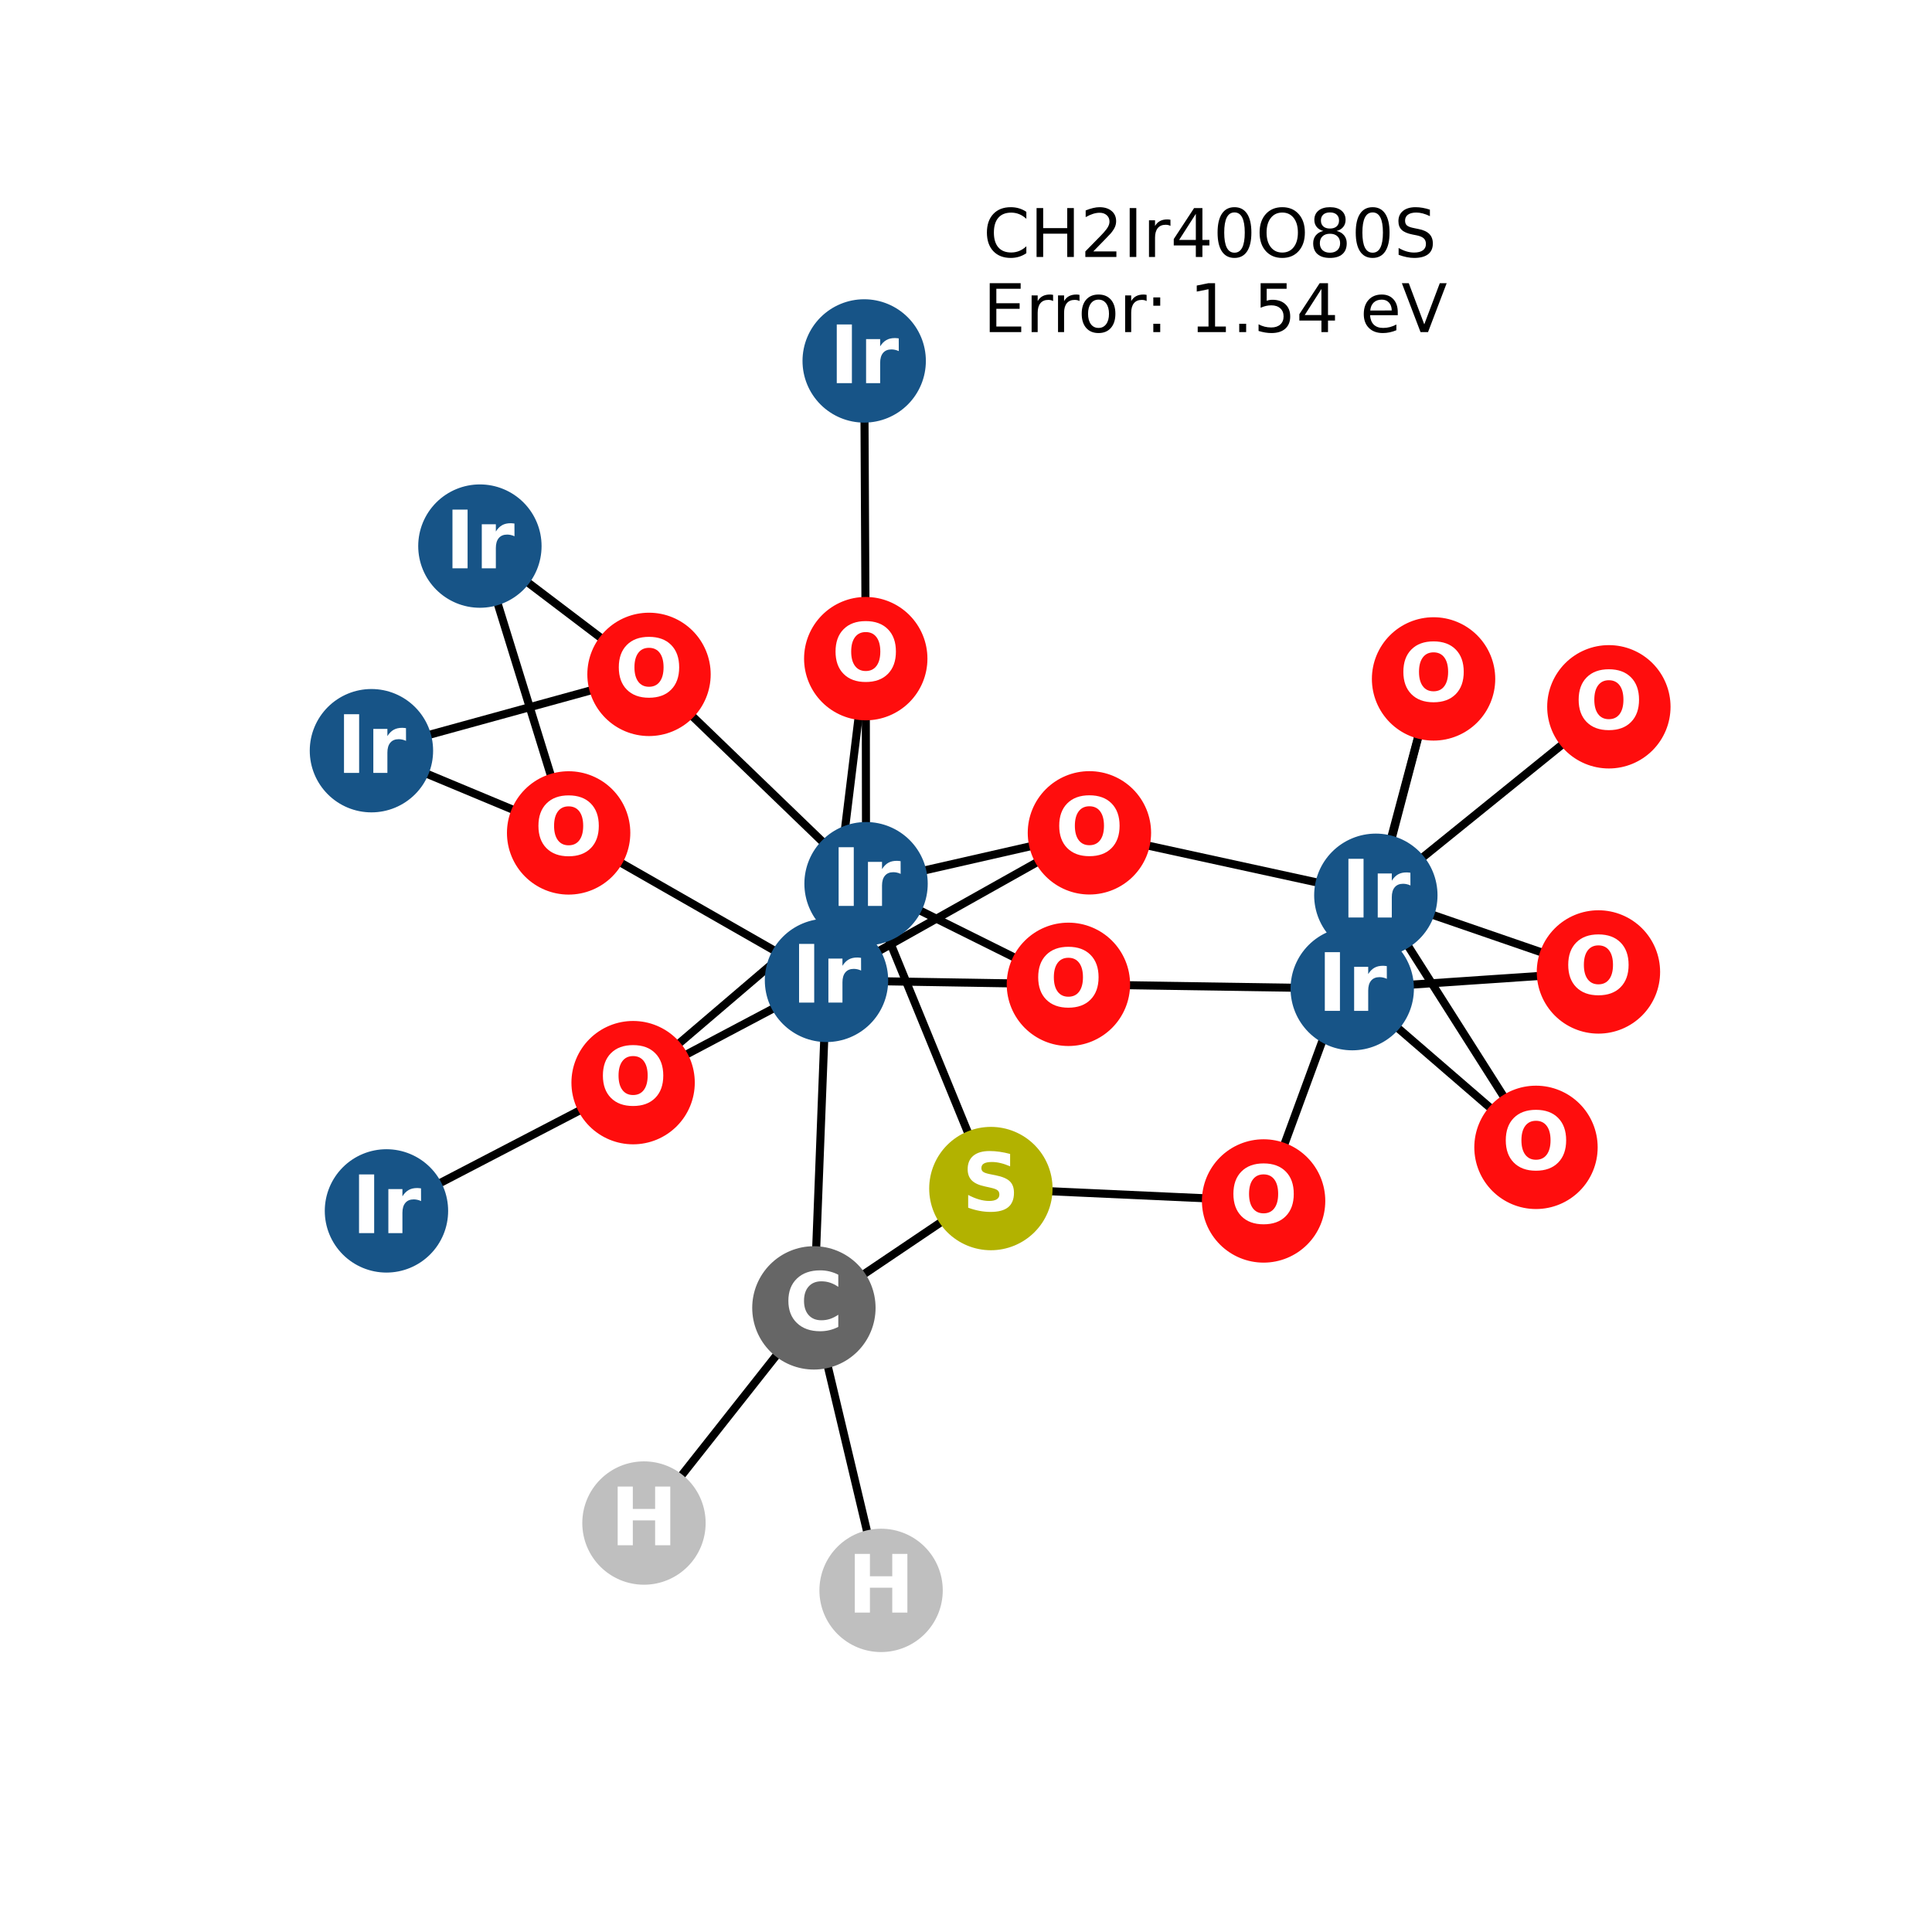
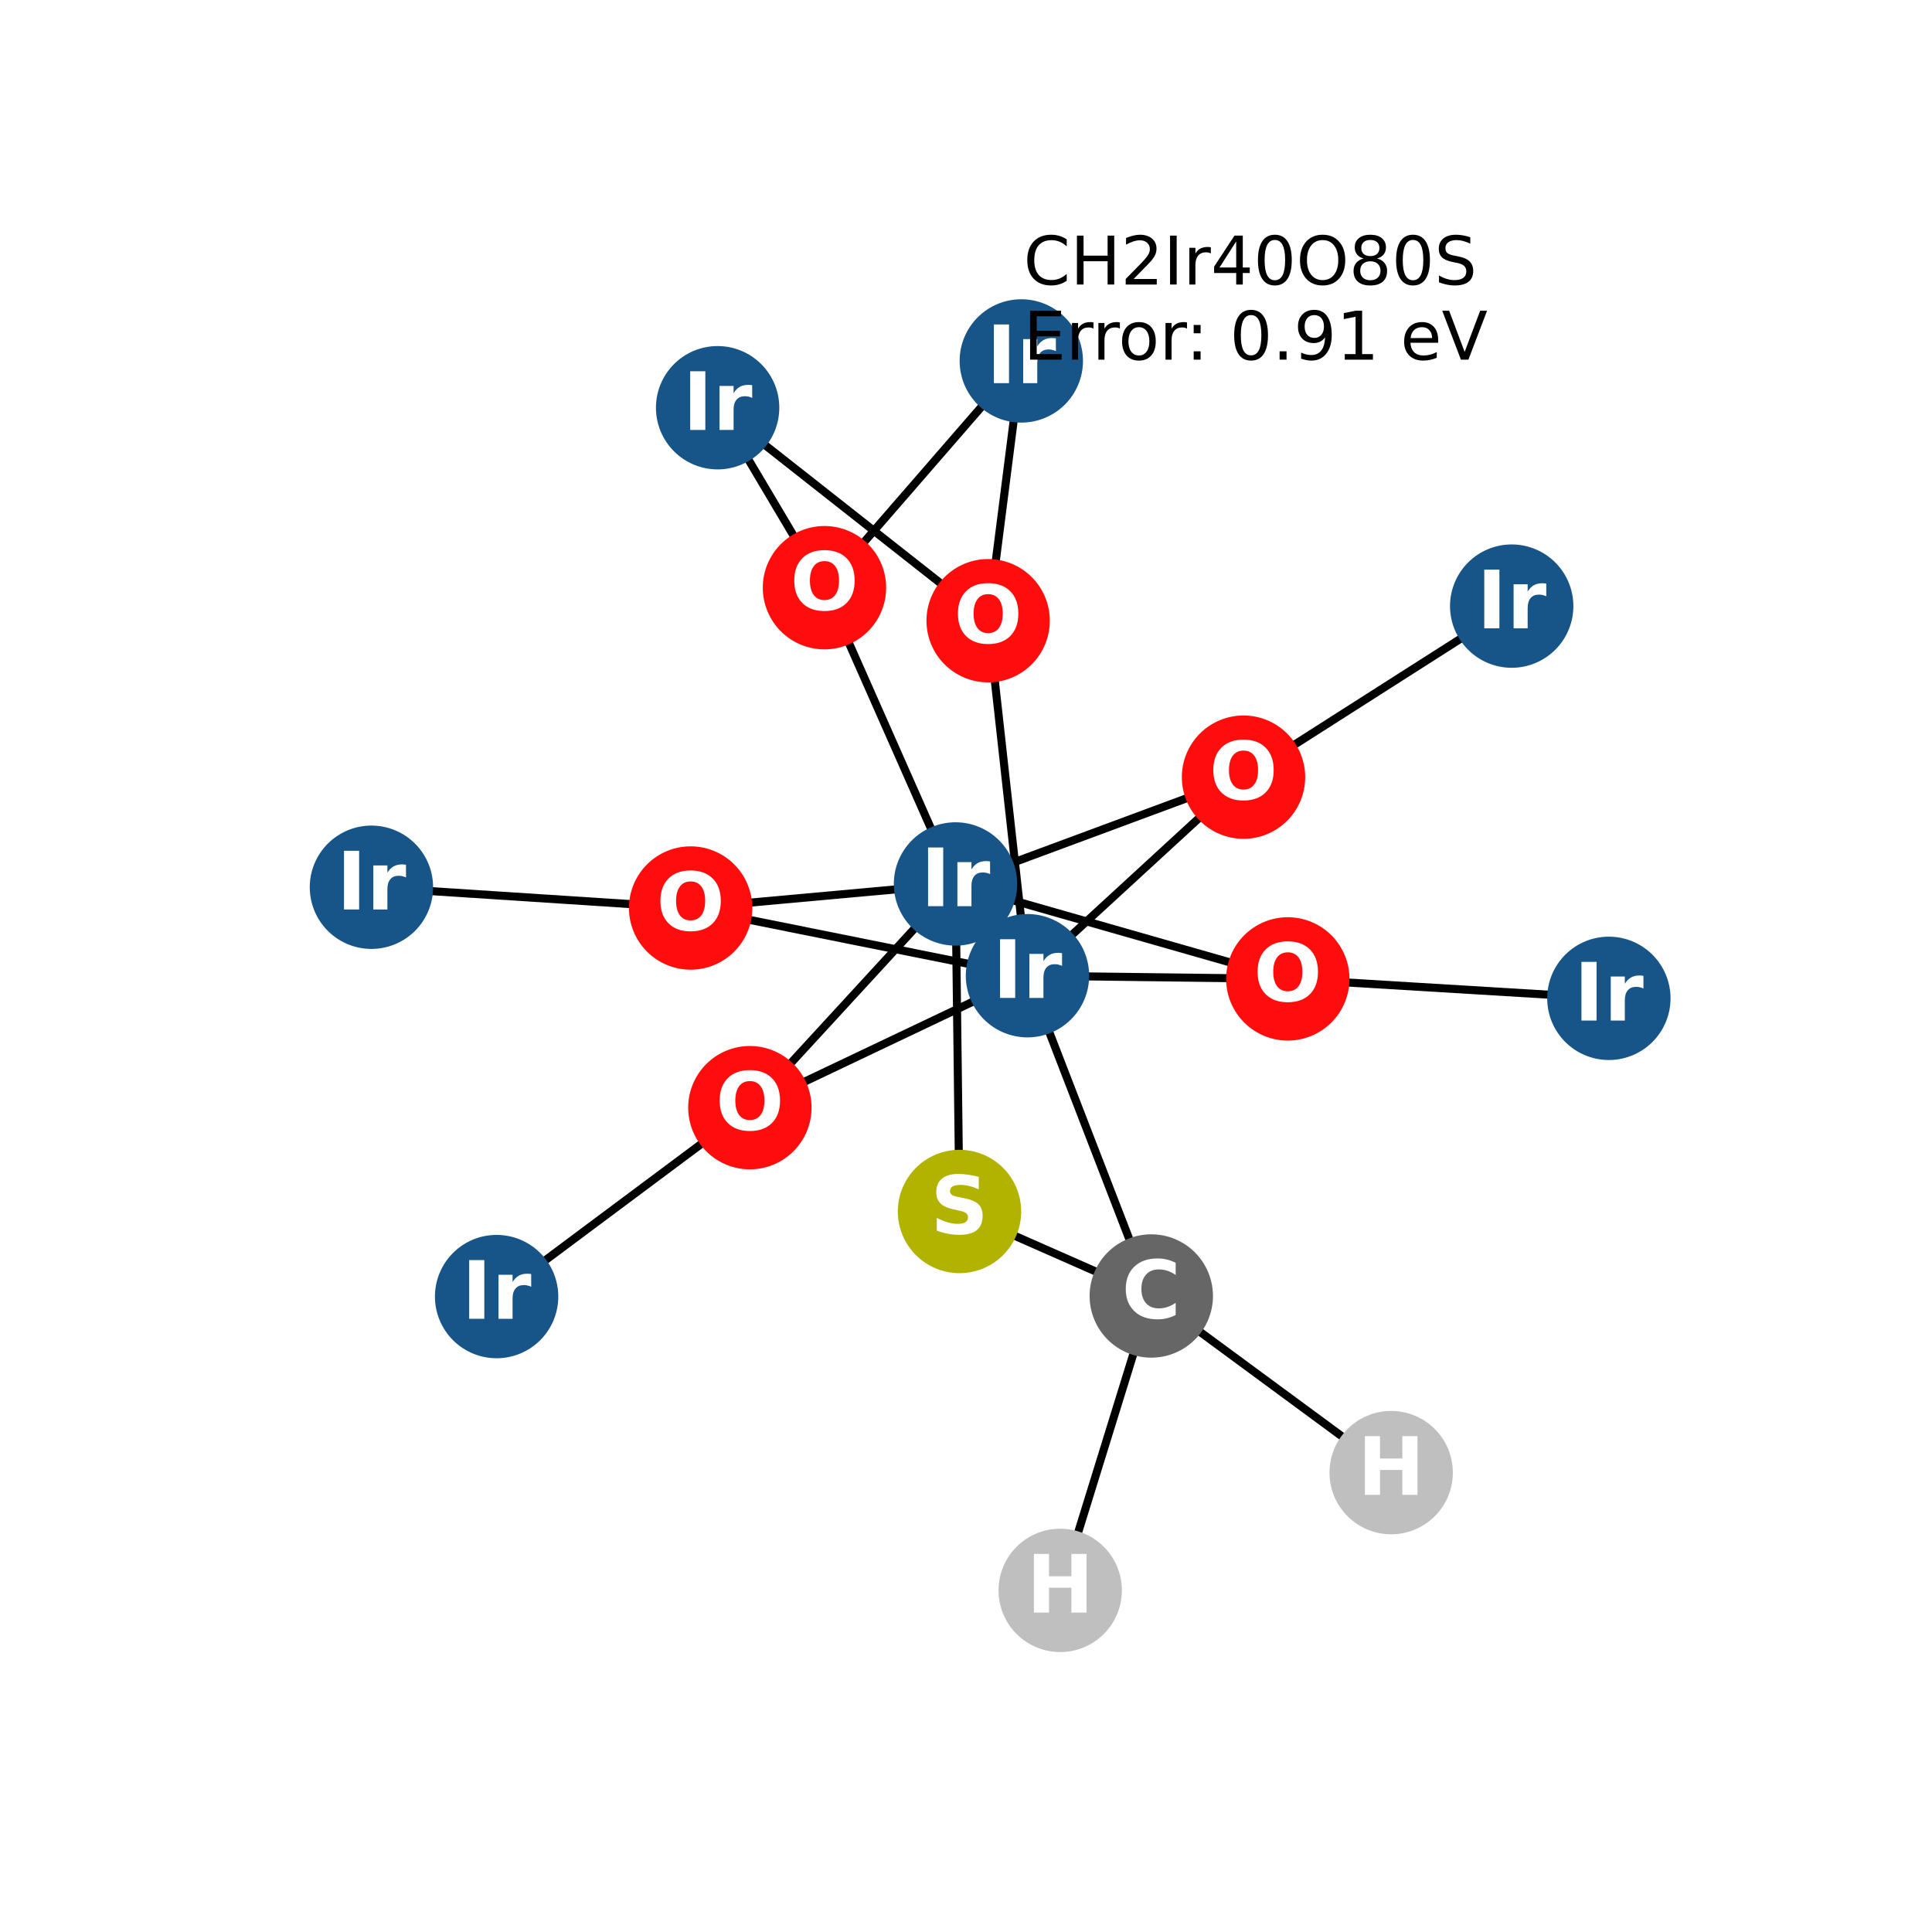
<svg xmlns="http://www.w3.org/2000/svg" xmlns:xlink="http://www.w3.org/1999/xlink" width="288pt" height="288pt" viewBox="0 0 288 288" version="1.1">
  <defs>
    <style type="text/css">*{stroke-linejoin: round; stroke-linecap: butt}</style>
  </defs>
  <g id="figure_1">
    <g id="patch_1">
      <path d="M 0 288  L 288 288  L 288 0  L 0 0  z " style="fill: #ffffff" />
    </g>
    <g id="axes_1">
      <g id="LineCollection_1">
-         <path d="M 228.967 171.035  L 205.094 133.458  " clip-path="url(#p9f42ad58b7)" style="fill: none; stroke: #000000; stroke-width: 1.2" />
-         <path d="M 228.967 171.035  L 201.577 147.376  " clip-path="url(#p9f42ad58b7)" style="fill: none; stroke: #000000; stroke-width: 1.2" />
-         <path d="M 123.205 146.144  L 84.765 124.162  " clip-path="url(#p9f42ad58b7)" style="fill: none; stroke: #000000; stroke-width: 1.2" />
-         <path d="M 123.205 146.144  L 162.398 124.149  " clip-path="url(#p9f42ad58b7)" style="fill: none; stroke: #000000; stroke-width: 1.2" />
-         <path d="M 123.205 146.144  L 129.056 98.182  " clip-path="url(#p9f42ad58b7)" style="fill: none; stroke: #000000; stroke-width: 1.2" />
-         <path d="M 123.205 146.144  L 159.265 146.733  " clip-path="url(#p9f42ad58b7)" style="fill: none; stroke: #000000; stroke-width: 1.2" />
-         <path d="M 123.205 146.144  L 94.376 161.388  " clip-path="url(#p9f42ad58b7)" style="fill: none; stroke: #000000; stroke-width: 1.2" />
-         <path d="M 123.205 146.144  L 121.326 194.964  " clip-path="url(#p9f42ad58b7)" style="fill: none; stroke: #000000; stroke-width: 1.2" />
-         <path d="M 238.276 144.887  L 205.094 133.458  " clip-path="url(#p9f42ad58b7)" style="fill: none; stroke: #000000; stroke-width: 1.2" />
-         <path d="M 238.276 144.887  L 201.577 147.376  " clip-path="url(#p9f42ad58b7)" style="fill: none; stroke: #000000; stroke-width: 1.2" />
-         <path d="M 71.537 81.405  L 84.765 124.162  " clip-path="url(#p9f42ad58b7)" style="fill: none; stroke: #000000; stroke-width: 1.2" />
-         <path d="M 71.537 81.405  L 96.747 100.529  " clip-path="url(#p9f42ad58b7)" style="fill: none; stroke: #000000; stroke-width: 1.2" />
-         <path d="M 128.823 53.804  L 129.056 98.182  " clip-path="url(#p9f42ad58b7)" style="fill: none; stroke: #000000; stroke-width: 1.2" />
-         <path d="M 239.831 105.361  L 205.094 133.458  " clip-path="url(#p9f42ad58b7)" style="fill: none; stroke: #000000; stroke-width: 1.2" />
-         <path d="M 205.094 133.458  L 162.398 124.149  " clip-path="url(#p9f42ad58b7)" style="fill: none; stroke: #000000; stroke-width: 1.2" />
-         <path d="M 205.094 133.458  L 213.699 101.205  " clip-path="url(#p9f42ad58b7)" style="fill: none; stroke: #000000; stroke-width: 1.2" />
-         <path d="M 205.094 133.458  L 188.363 179.024  " clip-path="url(#p9f42ad58b7)" style="fill: none; stroke: #000000; stroke-width: 1.2" />
-         <path d="M 129.102 131.732  L 162.398 124.149  " clip-path="url(#p9f42ad58b7)" style="fill: none; stroke: #000000; stroke-width: 1.2" />
-         <path d="M 129.102 131.732  L 129.056 98.182  " clip-path="url(#p9f42ad58b7)" style="fill: none; stroke: #000000; stroke-width: 1.2" />
-         <path d="M 129.102 131.732  L 96.747 100.529  " clip-path="url(#p9f42ad58b7)" style="fill: none; stroke: #000000; stroke-width: 1.2" />
-         <path d="M 129.102 131.732  L 159.265 146.733  " clip-path="url(#p9f42ad58b7)" style="fill: none; stroke: #000000; stroke-width: 1.2" />
-         <path d="M 129.102 131.732  L 94.376 161.388  " clip-path="url(#p9f42ad58b7)" style="fill: none; stroke: #000000; stroke-width: 1.2" />
-         <path d="M 129.102 131.732  L 147.708 177.177  " clip-path="url(#p9f42ad58b7)" style="fill: none; stroke: #000000; stroke-width: 1.2" />
-         <path d="M 96.747 100.529  L 55.369 111.905  " clip-path="url(#p9f42ad58b7)" style="fill: none; stroke: #000000; stroke-width: 1.2" />
-         <path d="M 55.369 111.905  L 84.765 124.162  " clip-path="url(#p9f42ad58b7)" style="fill: none; stroke: #000000; stroke-width: 1.2" />
-         <path d="M 57.609 180.507  L 94.376 161.388  " clip-path="url(#p9f42ad58b7)" style="fill: none; stroke: #000000; stroke-width: 1.2" />
-         <path d="M 159.265 146.733  L 201.577 147.376  " clip-path="url(#p9f42ad58b7)" style="fill: none; stroke: #000000; stroke-width: 1.2" />
-         <path d="M 201.577 147.376  L 213.699 101.205  " clip-path="url(#p9f42ad58b7)" style="fill: none; stroke: #000000; stroke-width: 1.2" />
-         <path d="M 188.363 179.024  L 147.708 177.177  " clip-path="url(#p9f42ad58b7)" style="fill: none; stroke: #000000; stroke-width: 1.2" />
-         <path d="M 121.326 194.964  L 95.995 227.038  " clip-path="url(#p9f42ad58b7)" style="fill: none; stroke: #000000; stroke-width: 1.2" />
-         <path d="M 121.326 194.964  L 131.342 237.076  " clip-path="url(#p9f42ad58b7)" style="fill: none; stroke: #000000; stroke-width: 1.2" />
-         <path d="M 121.326 194.964  L 147.708 177.177  " clip-path="url(#p9f42ad58b7)" style="fill: none; stroke: #000000; stroke-width: 1.2" />
+         <path d="M 153.165 145.447  L 147.302 92.53  " clip-path="url(#p07d2ce7a92)" style="fill: none; stroke: #000000; stroke-width: 1.2" />
+         <path d="M 153.165 145.447  L 185.369 115.851  " clip-path="url(#p07d2ce7a92)" style="fill: none; stroke: #000000; stroke-width: 1.2" />
+         <path d="M 153.165 145.447  L 191.97 145.924  " clip-path="url(#p07d2ce7a92)" style="fill: none; stroke: #000000; stroke-width: 1.2" />
+         <path d="M 153.165 145.447  L 111.783 165.119  " clip-path="url(#p07d2ce7a92)" style="fill: none; stroke: #000000; stroke-width: 1.2" />
+         <path d="M 153.165 145.447  L 102.951 135.357  " clip-path="url(#p07d2ce7a92)" style="fill: none; stroke: #000000; stroke-width: 1.2" />
+         <path d="M 153.165 145.447  L 171.62 193.191  " clip-path="url(#p07d2ce7a92)" style="fill: none; stroke: #000000; stroke-width: 1.2" />
+         <path d="M 152.245 53.804  L 147.302 92.53  " clip-path="url(#p07d2ce7a92)" style="fill: none; stroke: #000000; stroke-width: 1.2" />
+         <path d="M 152.245 53.804  L 122.903 87.607  " clip-path="url(#p07d2ce7a92)" style="fill: none; stroke: #000000; stroke-width: 1.2" />
+         <path d="M 239.831 148.821  L 191.97 145.924  " clip-path="url(#p07d2ce7a92)" style="fill: none; stroke: #000000; stroke-width: 1.2" />
+         <path d="M 225.346 90.352  L 185.369 115.851  " clip-path="url(#p07d2ce7a92)" style="fill: none; stroke: #000000; stroke-width: 1.2" />
+         <path d="M 142.434 131.77  L 185.369 115.851  " clip-path="url(#p07d2ce7a92)" style="fill: none; stroke: #000000; stroke-width: 1.2" />
+         <path d="M 142.434 131.77  L 191.97 145.924  " clip-path="url(#p07d2ce7a92)" style="fill: none; stroke: #000000; stroke-width: 1.2" />
+         <path d="M 142.434 131.77  L 122.903 87.607  " clip-path="url(#p07d2ce7a92)" style="fill: none; stroke: #000000; stroke-width: 1.2" />
+         <path d="M 142.434 131.77  L 111.783 165.119  " clip-path="url(#p07d2ce7a92)" style="fill: none; stroke: #000000; stroke-width: 1.2" />
+         <path d="M 142.434 131.77  L 102.951 135.357  " clip-path="url(#p07d2ce7a92)" style="fill: none; stroke: #000000; stroke-width: 1.2" />
+         <path d="M 142.434 131.77  L 143.031 180.594  " clip-path="url(#p07d2ce7a92)" style="fill: none; stroke: #000000; stroke-width: 1.2" />
+         <path d="M 122.903 87.607  L 106.975 60.78  " clip-path="url(#p07d2ce7a92)" style="fill: none; stroke: #000000; stroke-width: 1.2" />
+         <path d="M 106.975 60.78  L 147.302 92.53  " clip-path="url(#p07d2ce7a92)" style="fill: none; stroke: #000000; stroke-width: 1.2" />
+         <path d="M 55.369 132.261  L 102.951 135.357  " clip-path="url(#p07d2ce7a92)" style="fill: none; stroke: #000000; stroke-width: 1.2" />
+         <path d="M 111.783 165.119  L 74.029 193.279  " clip-path="url(#p07d2ce7a92)" style="fill: none; stroke: #000000; stroke-width: 1.2" />
+         <path d="M 171.62 193.191  L 158.042 237.076  " clip-path="url(#p07d2ce7a92)" style="fill: none; stroke: #000000; stroke-width: 1.2" />
+         <path d="M 171.62 193.191  L 207.379 219.521  " clip-path="url(#p07d2ce7a92)" style="fill: none; stroke: #000000; stroke-width: 1.2" />
+         <path d="M 171.62 193.191  L 143.031 180.594  " clip-path="url(#p07d2ce7a92)" style="fill: none; stroke: #000000; stroke-width: 1.2" />
      </g>
      <g id="PathCollection_1">
        <defs>
-           <path id="C0_0_447bba1b5f" d="M 0 8.944  C 2.372 8.944 4.647 8.002 6.325 6.325  C 8.002 4.647 8.944 2.372 8.944 -0  C 8.944 -2.372 8.002 -4.647 6.325 -6.325  C 4.647 -8.002 2.372 -8.944 0 -8.944  C -2.372 -8.944 -4.647 -8.002 -6.325 -6.325  C -8.002 -4.647 -8.944 -2.372 -8.944 0  C -8.944 2.372 -8.002 4.647 -6.325 6.325  C -4.647 8.002 -2.372 8.944 0 8.944  z " />
+           <path id="C0_0_da84cdd971" d="M 0 8.944  C 2.372 8.944 4.647 8.002 6.325 6.325  C 8.002 4.647 8.944 2.372 8.944 -0  C 8.944 -2.372 8.002 -4.647 6.325 -6.325  C 4.647 -8.002 2.372 -8.944 0 -8.944  C -2.372 -8.944 -4.647 -8.002 -6.325 -6.325  C -8.002 -4.647 -8.944 -2.372 -8.944 0  C -8.944 2.372 -8.002 4.647 -6.325 6.325  C -4.647 8.002 -2.372 8.944 0 8.944  z " />
        </defs>
-         <g clip-path="url(#p9f42ad58b7)">
-           <use xlink:href="#C0_0_447bba1b5f" x="228.967" y="171.035" style="fill: #ff0d0d; stroke: #ff0d0d; stroke-width: 0.5" />
-         </g>
-         <g clip-path="url(#p9f42ad58b7)">
-           <use xlink:href="#C0_0_447bba1b5f" x="123.205" y="146.144" style="fill: #175487; stroke: #175487; stroke-width: 0.5" />
-         </g>
-         <g clip-path="url(#p9f42ad58b7)">
-           <use xlink:href="#C0_0_447bba1b5f" x="238.276" y="144.887" style="fill: #ff0d0d; stroke: #ff0d0d; stroke-width: 0.5" />
-         </g>
-         <g clip-path="url(#p9f42ad58b7)">
-           <use xlink:href="#C0_0_447bba1b5f" x="71.537" y="81.405" style="fill: #175487; stroke: #175487; stroke-width: 0.5" />
-         </g>
-         <g clip-path="url(#p9f42ad58b7)">
-           <use xlink:href="#C0_0_447bba1b5f" x="128.823" y="53.804" style="fill: #175487; stroke: #175487; stroke-width: 0.5" />
-         </g>
-         <g clip-path="url(#p9f42ad58b7)">
-           <use xlink:href="#C0_0_447bba1b5f" x="239.831" y="105.361" style="fill: #ff0d0d; stroke: #ff0d0d; stroke-width: 0.5" />
-         </g>
-         <g clip-path="url(#p9f42ad58b7)">
-           <use xlink:href="#C0_0_447bba1b5f" x="205.094" y="133.458" style="fill: #175487; stroke: #175487; stroke-width: 0.5" />
-         </g>
-         <g clip-path="url(#p9f42ad58b7)">
-           <use xlink:href="#C0_0_447bba1b5f" x="129.102" y="131.732" style="fill: #175487; stroke: #175487; stroke-width: 0.5" />
-         </g>
-         <g clip-path="url(#p9f42ad58b7)">
-           <use xlink:href="#C0_0_447bba1b5f" x="96.747" y="100.529" style="fill: #ff0d0d; stroke: #ff0d0d; stroke-width: 0.5" />
-         </g>
-         <g clip-path="url(#p9f42ad58b7)">
-           <use xlink:href="#C0_0_447bba1b5f" x="55.369" y="111.905" style="fill: #175487; stroke: #175487; stroke-width: 0.5" />
-         </g>
-         <g clip-path="url(#p9f42ad58b7)">
-           <use xlink:href="#C0_0_447bba1b5f" x="57.609" y="180.507" style="fill: #175487; stroke: #175487; stroke-width: 0.5" />
-         </g>
-         <g clip-path="url(#p9f42ad58b7)">
-           <use xlink:href="#C0_0_447bba1b5f" x="159.265" y="146.733" style="fill: #ff0d0d; stroke: #ff0d0d; stroke-width: 0.5" />
-         </g>
-         <g clip-path="url(#p9f42ad58b7)">
-           <use xlink:href="#C0_0_447bba1b5f" x="94.376" y="161.388" style="fill: #ff0d0d; stroke: #ff0d0d; stroke-width: 0.5" />
-         </g>
-         <g clip-path="url(#p9f42ad58b7)">
-           <use xlink:href="#C0_0_447bba1b5f" x="201.577" y="147.376" style="fill: #175487; stroke: #175487; stroke-width: 0.5" />
-         </g>
-         <g clip-path="url(#p9f42ad58b7)">
-           <use xlink:href="#C0_0_447bba1b5f" x="213.699" y="101.205" style="fill: #ff0d0d; stroke: #ff0d0d; stroke-width: 0.5" />
-         </g>
-         <g clip-path="url(#p9f42ad58b7)">
-           <use xlink:href="#C0_0_447bba1b5f" x="129.056" y="98.182" style="fill: #ff0d0d; stroke: #ff0d0d; stroke-width: 0.5" />
-         </g>
-         <g clip-path="url(#p9f42ad58b7)">
-           <use xlink:href="#C0_0_447bba1b5f" x="188.363" y="179.024" style="fill: #ff0d0d; stroke: #ff0d0d; stroke-width: 0.5" />
-         </g>
-         <g clip-path="url(#p9f42ad58b7)">
-           <use xlink:href="#C0_0_447bba1b5f" x="84.765" y="124.162" style="fill: #ff0d0d; stroke: #ff0d0d; stroke-width: 0.5" />
-         </g>
-         <g clip-path="url(#p9f42ad58b7)">
-           <use xlink:href="#C0_0_447bba1b5f" x="162.398" y="124.149" style="fill: #ff0d0d; stroke: #ff0d0d; stroke-width: 0.5" />
-         </g>
-         <g clip-path="url(#p9f42ad58b7)">
-           <use xlink:href="#C0_0_447bba1b5f" x="121.326" y="194.964" style="fill: #666666; stroke: #666666; stroke-width: 0.5" />
-         </g>
-         <g clip-path="url(#p9f42ad58b7)">
-           <use xlink:href="#C0_0_447bba1b5f" x="95.995" y="227.038" style="fill: #bfbfbf; stroke: #bfbfbf; stroke-width: 0.5" />
-         </g>
-         <g clip-path="url(#p9f42ad58b7)">
-           <use xlink:href="#C0_0_447bba1b5f" x="131.342" y="237.076" style="fill: #bfbfbf; stroke: #bfbfbf; stroke-width: 0.5" />
-         </g>
-         <g clip-path="url(#p9f42ad58b7)">
-           <use xlink:href="#C0_0_447bba1b5f" x="147.708" y="177.177" style="fill: #b2b200; stroke: #b2b200; stroke-width: 0.5" />
+         <g clip-path="url(#p07d2ce7a92)">
+           <use xlink:href="#C0_0_da84cdd971" x="153.165" y="145.447" style="fill: #175487; stroke: #175487; stroke-width: 0.5" />
+         </g>
+         <g clip-path="url(#p07d2ce7a92)">
+           <use xlink:href="#C0_0_da84cdd971" x="152.245" y="53.804" style="fill: #175487; stroke: #175487; stroke-width: 0.5" />
+         </g>
+         <g clip-path="url(#p07d2ce7a92)">
+           <use xlink:href="#C0_0_da84cdd971" x="239.831" y="148.821" style="fill: #175487; stroke: #175487; stroke-width: 0.5" />
+         </g>
+         <g clip-path="url(#p07d2ce7a92)">
+           <use xlink:href="#C0_0_da84cdd971" x="225.346" y="90.352" style="fill: #175487; stroke: #175487; stroke-width: 0.5" />
+         </g>
+         <g clip-path="url(#p07d2ce7a92)">
+           <use xlink:href="#C0_0_da84cdd971" x="142.434" y="131.77" style="fill: #175487; stroke: #175487; stroke-width: 0.5" />
+         </g>
+         <g clip-path="url(#p07d2ce7a92)">
+           <use xlink:href="#C0_0_da84cdd971" x="122.903" y="87.607" style="fill: #ff0d0d; stroke: #ff0d0d; stroke-width: 0.5" />
+         </g>
+         <g clip-path="url(#p07d2ce7a92)">
+           <use xlink:href="#C0_0_da84cdd971" x="106.975" y="60.78" style="fill: #175487; stroke: #175487; stroke-width: 0.5" />
+         </g>
+         <g clip-path="url(#p07d2ce7a92)">
+           <use xlink:href="#C0_0_da84cdd971" x="55.369" y="132.261" style="fill: #175487; stroke: #175487; stroke-width: 0.5" />
+         </g>
+         <g clip-path="url(#p07d2ce7a92)">
+           <use xlink:href="#C0_0_da84cdd971" x="111.783" y="165.119" style="fill: #ff0d0d; stroke: #ff0d0d; stroke-width: 0.5" />
+         </g>
+         <g clip-path="url(#p07d2ce7a92)">
+           <use xlink:href="#C0_0_da84cdd971" x="102.951" y="135.357" style="fill: #ff0d0d; stroke: #ff0d0d; stroke-width: 0.5" />
+         </g>
+         <g clip-path="url(#p07d2ce7a92)">
+           <use xlink:href="#C0_0_da84cdd971" x="74.029" y="193.279" style="fill: #175487; stroke: #175487; stroke-width: 0.5" />
+         </g>
+         <g clip-path="url(#p07d2ce7a92)">
+           <use xlink:href="#C0_0_da84cdd971" x="191.97" y="145.924" style="fill: #ff0d0d; stroke: #ff0d0d; stroke-width: 0.5" />
+         </g>
+         <g clip-path="url(#p07d2ce7a92)">
+           <use xlink:href="#C0_0_da84cdd971" x="147.302" y="92.53" style="fill: #ff0d0d; stroke: #ff0d0d; stroke-width: 0.5" />
+         </g>
+         <g clip-path="url(#p07d2ce7a92)">
+           <use xlink:href="#C0_0_da84cdd971" x="185.369" y="115.851" style="fill: #ff0d0d; stroke: #ff0d0d; stroke-width: 0.5" />
+         </g>
+         <g clip-path="url(#p07d2ce7a92)">
+           <use xlink:href="#C0_0_da84cdd971" x="171.62" y="193.191" style="fill: #666666; stroke: #666666; stroke-width: 0.5" />
+         </g>
+         <g clip-path="url(#p07d2ce7a92)">
+           <use xlink:href="#C0_0_da84cdd971" x="158.042" y="237.076" style="fill: #bfbfbf; stroke: #bfbfbf; stroke-width: 0.5" />
+         </g>
+         <g clip-path="url(#p07d2ce7a92)">
+           <use xlink:href="#C0_0_da84cdd971" x="207.379" y="219.521" style="fill: #bfbfbf; stroke: #bfbfbf; stroke-width: 0.5" />
+         </g>
+         <g clip-path="url(#p07d2ce7a92)">
+           <use xlink:href="#C0_0_da84cdd971" x="143.031" y="180.594" style="fill: #b2b200; stroke: #b2b200; stroke-width: 0.5" />
        </g>
      </g>
      <g id="text_1">
-         <g clip-path="url(#p9f42ad58b7)">
-           <g style="fill: #ffffff" transform="translate(223.8658 174.3465) scale(0.12 -0.12)">
-             <defs>
-               <path id="DejaVuSans-Bold-4f" d="M 2719 3878  Q 2169 3878 1866 3472  Q 1563 3066 1563 2328  Q 1563 1594 1866 1187  Q 2169 781 2719 781  Q 3272 781 3575 1187  Q 3878 1594 3878 2328  Q 3878 3066 3575 3472  Q 3272 3878 2719 3878  z M 2719 4750  Q 3844 4750 4481 4106  Q 5119 3463 5119 2328  Q 5119 1197 4481 553  Q 3844 -91 2719 -91  Q 1597 -91 958 553  Q 319 1197 319 2328  Q 319 3463 958 4106  Q 1597 4750 2719 4750  z " transform="scale(0.015625)" />
-             </defs>
-             <use xlink:href="#DejaVuSans-Bold-4f" />
-           </g>
-         </g>
-       </g>
-       <g id="text_2">
-         <g clip-path="url(#p9f42ad58b7)">
-           <g style="fill: #ffffff" transform="translate(118.0137 149.4557) scale(0.12 -0.12)">
+         <g clip-path="url(#p07d2ce7a92)">
+           <g style="fill: #ffffff" transform="translate(147.9741 148.7583) scale(0.12 -0.12)">
            <defs>
              <path id="DejaVuSans-Bold-49" d="M 588 4666  L 1791 4666  L 1791 0  L 588 0  L 588 4666  z " transform="scale(0.015625)" />
              <path id="DejaVuSans-Bold-72" d="M 3138 2547  Q 2991 2616 2845 2648  Q 2700 2681 2553 2681  Q 2122 2681 1889 2404  Q 1656 2128 1656 1613  L 1656 0  L 538 0  L 538 3500  L 1656 3500  L 1656 2925  Q 1872 3269 2151 3426  Q 2431 3584 2822 3584  Q 2878 3584 2943 3579  Q 3009 3575 3134 3559  L 3138 2547  z " transform="scale(0.015625)" />
            </defs>
            <use xlink:href="#DejaVuSans-Bold-49" />
            <use xlink:href="#DejaVuSans-Bold-72" transform="translate(37.20703 0)" />
          </g>
        </g>
      </g>
+       <g id="text_2">
+         <g clip-path="url(#p07d2ce7a92)">
+           <g style="fill: #ffffff" transform="translate(147.0541 57.11489) scale(0.12 -0.12)">
+             <use xlink:href="#DejaVuSans-Bold-49" />
+             <use xlink:href="#DejaVuSans-Bold-72" transform="translate(37.20703 0)" />
+           </g>
+         </g>
+       </g>
      <g id="text_3">
-         <g clip-path="url(#p9f42ad58b7)">
-           <g style="fill: #ffffff" transform="translate(233.1749 148.1981) scale(0.12 -0.12)">
-             <use xlink:href="#DejaVuSans-Bold-4f" />
+         <g clip-path="url(#p07d2ce7a92)">
+           <g style="fill: #ffffff" transform="translate(234.6405 152.1327) scale(0.12 -0.12)">
+             <use xlink:href="#DejaVuSans-Bold-49" />
+             <use xlink:href="#DejaVuSans-Bold-72" transform="translate(37.20703 0)" />
          </g>
        </g>
      </g>
      <g id="text_4">
-         <g clip-path="url(#p9f42ad58b7)">
-           <g style="fill: #ffffff" transform="translate(66.34562 84.71593) scale(0.12 -0.12)">
+         <g clip-path="url(#p07d2ce7a92)">
+           <g style="fill: #ffffff" transform="translate(220.1555 93.6634) scale(0.12 -0.12)">
            <use xlink:href="#DejaVuSans-Bold-49" />
            <use xlink:href="#DejaVuSans-Bold-72" transform="translate(37.20703 0)" />
          </g>
        </g>
      </g>
      <g id="text_5">
-         <g clip-path="url(#p9f42ad58b7)">
-           <g style="fill: #ffffff" transform="translate(123.6324 57.11489) scale(0.12 -0.12)">
+         <g clip-path="url(#p07d2ce7a92)">
+           <g style="fill: #ffffff" transform="translate(137.2433 135.0817) scale(0.12 -0.12)">
            <use xlink:href="#DejaVuSans-Bold-49" />
            <use xlink:href="#DejaVuSans-Bold-72" transform="translate(37.20703 0)" />
          </g>
        </g>
      </g>
      <g id="text_6">
-         <g clip-path="url(#p9f42ad58b7)">
-           <g style="fill: #ffffff" transform="translate(234.7305 108.6723) scale(0.12 -0.12)">
+         <g clip-path="url(#p07d2ce7a92)">
+           <g style="fill: #ffffff" transform="translate(117.8018 90.91835) scale(0.12 -0.12)">
+             <defs>
+               <path id="DejaVuSans-Bold-4f" d="M 2719 3878  Q 2169 3878 1866 3472  Q 1563 3066 1563 2328  Q 1563 1594 1866 1187  Q 2169 781 2719 781  Q 3272 781 3575 1187  Q 3878 1594 3878 2328  Q 3878 3066 3575 3472  Q 3272 3878 2719 3878  z M 2719 4750  Q 3844 4750 4481 4106  Q 5119 3463 5119 2328  Q 5119 1197 4481 553  Q 3844 -91 2719 -91  Q 1597 -91 958 553  Q 319 1197 319 2328  Q 319 3463 958 4106  Q 1597 4750 2719 4750  z " transform="scale(0.015625)" />
+             </defs>
            <use xlink:href="#DejaVuSans-Bold-4f" />
          </g>
        </g>
      </g>
      <g id="text_7">
-         <g clip-path="url(#p9f42ad58b7)">
-           <g style="fill: #ffffff" transform="translate(199.9035 136.7695) scale(0.12 -0.12)">
+         <g clip-path="url(#p07d2ce7a92)">
+           <g style="fill: #ffffff" transform="translate(101.7842 64.0911) scale(0.12 -0.12)">
            <use xlink:href="#DejaVuSans-Bold-49" />
            <use xlink:href="#DejaVuSans-Bold-72" transform="translate(37.20703 0)" />
          </g>
        </g>
      </g>
      <g id="text_8">
-         <g clip-path="url(#p9f42ad58b7)">
-           <g style="fill: #ffffff" transform="translate(123.9112 135.043) scale(0.12 -0.12)">
+         <g clip-path="url(#p07d2ce7a92)">
+           <g style="fill: #ffffff" transform="translate(50.17766 135.572) scale(0.12 -0.12)">
            <use xlink:href="#DejaVuSans-Bold-49" />
            <use xlink:href="#DejaVuSans-Bold-72" transform="translate(37.20703 0)" />
          </g>
        </g>
      </g>
      <g id="text_9">
-         <g clip-path="url(#p9f42ad58b7)">
-           <g style="fill: #ffffff" transform="translate(91.64557 103.8406) scale(0.12 -0.12)">
+         <g clip-path="url(#p07d2ce7a92)">
+           <g style="fill: #ffffff" transform="translate(106.682 168.4306) scale(0.12 -0.12)">
            <use xlink:href="#DejaVuSans-Bold-4f" />
          </g>
        </g>
      </g>
      <g id="text_10">
-         <g clip-path="url(#p9f42ad58b7)">
-           <g style="fill: #ffffff" transform="translate(50.17766 115.216) scale(0.12 -0.12)">
-             <use xlink:href="#DejaVuSans-Bold-49" />
-             <use xlink:href="#DejaVuSans-Bold-72" transform="translate(37.20703 0)" />
+         <g clip-path="url(#p07d2ce7a92)">
+           <g style="fill: #ffffff" transform="translate(97.84979 138.6679) scale(0.12 -0.12)">
+             <use xlink:href="#DejaVuSans-Bold-4f" />
          </g>
        </g>
      </g>
      <g id="text_11">
-         <g clip-path="url(#p9f42ad58b7)">
-           <g style="fill: #ffffff" transform="translate(52.4182 183.8184) scale(0.12 -0.12)">
+         <g clip-path="url(#p07d2ce7a92)">
+           <g style="fill: #ffffff" transform="translate(68.83852 196.5902) scale(0.12 -0.12)">
            <use xlink:href="#DejaVuSans-Bold-49" />
            <use xlink:href="#DejaVuSans-Bold-72" transform="translate(37.20703 0)" />
          </g>
        </g>
      </g>
      <g id="text_12">
-         <g clip-path="url(#p9f42ad58b7)">
-           <g style="fill: #ffffff" transform="translate(154.1644 150.044) scale(0.12 -0.12)">
+         <g clip-path="url(#p07d2ce7a92)">
+           <g style="fill: #ffffff" transform="translate(186.8695 149.2352) scale(0.12 -0.12)">
            <use xlink:href="#DejaVuSans-Bold-4f" />
          </g>
        </g>
      </g>
      <g id="text_13">
-         <g clip-path="url(#p9f42ad58b7)">
-           <g style="fill: #ffffff" transform="translate(89.27493 164.6992) scale(0.12 -0.12)">
+         <g clip-path="url(#p07d2ce7a92)">
+           <g style="fill: #ffffff" transform="translate(142.2012 95.84153) scale(0.12 -0.12)">
            <use xlink:href="#DejaVuSans-Bold-4f" />
          </g>
        </g>
      </g>
      <g id="text_14">
-         <g clip-path="url(#p9f42ad58b7)">
-           <g style="fill: #ffffff" transform="translate(196.3857 150.687) scale(0.12 -0.12)">
-             <use xlink:href="#DejaVuSans-Bold-49" />
-             <use xlink:href="#DejaVuSans-Bold-72" transform="translate(37.20703 0)" />
+         <g clip-path="url(#p07d2ce7a92)">
+           <g style="fill: #ffffff" transform="translate(180.2682 119.1621) scale(0.12 -0.12)">
+             <use xlink:href="#DejaVuSans-Bold-4f" />
          </g>
        </g>
      </g>
      <g id="text_15">
-         <g clip-path="url(#p9f42ad58b7)">
-           <g style="fill: #ffffff" transform="translate(208.5982 104.5166) scale(0.12 -0.12)">
-             <use xlink:href="#DejaVuSans-Bold-4f" />
+         <g clip-path="url(#p07d2ce7a92)">
+           <g style="fill: #ffffff" transform="translate(167.2162 196.5024) scale(0.12 -0.12)">
+             <defs>
+               <path id="DejaVuSans-Bold-43" d="M 4288 256  Q 3956 84 3597 -3  Q 3238 -91 2847 -91  Q 1681 -91 1000 561  Q 319 1213 319 2328  Q 319 3447 1000 4098  Q 1681 4750 2847 4750  Q 3238 4750 3597 4662  Q 3956 4575 4288 4403  L 4288 3438  Q 3953 3666 3628 3772  Q 3303 3878 2944 3878  Q 2300 3878 1931 3465  Q 1563 3053 1563 2328  Q 1563 1606 1931 1193  Q 2300 781 2944 781  Q 3303 781 3628 887  Q 3953 994 4288 1222  L 4288 256  z " transform="scale(0.015625)" />
+             </defs>
+             <use xlink:href="#DejaVuSans-Bold-43" />
          </g>
        </g>
      </g>
      <g id="text_16">
-         <g clip-path="url(#p9f42ad58b7)">
-           <g style="fill: #ffffff" transform="translate(123.9547 101.4934) scale(0.12 -0.12)">
-             <use xlink:href="#DejaVuSans-Bold-4f" />
+         <g clip-path="url(#p07d2ce7a92)">
+           <g style="fill: #ffffff" transform="translate(153.0204 240.3876) scale(0.12 -0.12)">
+             <defs>
+               <path id="DejaVuSans-Bold-48" d="M 588 4666  L 1791 4666  L 1791 2888  L 3566 2888  L 3566 4666  L 4769 4666  L 4769 0  L 3566 0  L 3566 1978  L 1791 1978  L 1791 0  L 588 0  L 588 4666  z " transform="scale(0.015625)" />
+             </defs>
+             <use xlink:href="#DejaVuSans-Bold-48" />
          </g>
        </g>
      </g>
      <g id="text_17">
-         <g clip-path="url(#p9f42ad58b7)">
-           <g style="fill: #ffffff" transform="translate(183.2621 182.3351) scale(0.12 -0.12)">
-             <use xlink:href="#DejaVuSans-Bold-4f" />
+         <g clip-path="url(#p07d2ce7a92)">
+           <g style="fill: #ffffff" transform="translate(202.3573 222.8324) scale(0.12 -0.12)">
+             <use xlink:href="#DejaVuSans-Bold-48" />
          </g>
        </g>
      </g>
      <g id="text_18">
-         <g clip-path="url(#p9f42ad58b7)">
-           <g style="fill: #ffffff" transform="translate(79.66433 127.4736) scale(0.12 -0.12)">
-             <use xlink:href="#DejaVuSans-Bold-4f" />
+         <g clip-path="url(#p07d2ce7a92)">
+           <g style="fill: #ffffff" transform="translate(138.7097 183.9049) scale(0.12 -0.12)">
+             <defs>
+               <path id="DejaVuSans-Bold-53" d="M 3834 4519  L 3834 3531  Q 3450 3703 3084 3790  Q 2719 3878 2394 3878  Q 1963 3878 1756 3759  Q 1550 3641 1550 3391  Q 1550 3203 1689 3098  Q 1828 2994 2194 2919  L 2706 2816  Q 3484 2659 3812 2340  Q 4141 2022 4141 1434  Q 4141 663 3683 286  Q 3225 -91 2284 -91  Q 1841 -91 1394 -6  Q 947 78 500 244  L 500 1259  Q 947 1022 1364 901  Q 1781 781 2169 781  Q 2563 781 2772 912  Q 2981 1044 2981 1288  Q 2981 1506 2839 1625  Q 2697 1744 2272 1838  L 1806 1941  Q 1106 2091 782 2419  Q 459 2747 459 3303  Q 459 4000 909 4375  Q 1359 4750 2203 4750  Q 2588 4750 2994 4692  Q 3400 4634 3834 4519  z " transform="scale(0.015625)" />
+             </defs>
+             <use xlink:href="#DejaVuSans-Bold-53" />
          </g>
        </g>
      </g>
      <g id="text_19">
-         <g clip-path="url(#p9f42ad58b7)">
-           <g style="fill: #ffffff" transform="translate(157.2972 127.4599) scale(0.12 -0.12)">
-             <use xlink:href="#DejaVuSans-Bold-4f" />
-           </g>
-         </g>
-       </g>
-       <g id="text_20">
-         <g clip-path="url(#p9f42ad58b7)">
-           <g style="fill: #ffffff" transform="translate(116.9228 198.2751) scale(0.12 -0.12)">
-             <defs>
-               <path id="DejaVuSans-Bold-43" d="M 4288 256  Q 3956 84 3597 -3  Q 3238 -91 2847 -91  Q 1681 -91 1000 561  Q 319 1213 319 2328  Q 319 3447 1000 4098  Q 1681 4750 2847 4750  Q 3238 4750 3597 4662  Q 3956 4575 4288 4403  L 4288 3438  Q 3953 3666 3628 3772  Q 3303 3878 2944 3878  Q 2300 3878 1931 3465  Q 1563 3053 1563 2328  Q 1563 1606 1931 1193  Q 2300 781 2944 781  Q 3303 781 3628 887  Q 3953 994 4288 1222  L 4288 256  z " transform="scale(0.015625)" />
-             </defs>
-             <use xlink:href="#DejaVuSans-Bold-43" />
-           </g>
-         </g>
-       </g>
-       <g id="text_21">
-         <g clip-path="url(#p9f42ad58b7)">
-           <g style="fill: #ffffff" transform="translate(90.97379 230.3494) scale(0.12 -0.12)">
-             <defs>
-               <path id="DejaVuSans-Bold-48" d="M 588 4666  L 1791 4666  L 1791 2888  L 3566 2888  L 3566 4666  L 4769 4666  L 4769 0  L 3566 0  L 3566 1978  L 1791 1978  L 1791 0  L 588 0  L 588 4666  z " transform="scale(0.015625)" />
-             </defs>
-             <use xlink:href="#DejaVuSans-Bold-48" />
-           </g>
-         </g>
-       </g>
-       <g id="text_22">
-         <g clip-path="url(#p9f42ad58b7)">
-           <g style="fill: #ffffff" transform="translate(126.3208 240.3876) scale(0.12 -0.12)">
-             <use xlink:href="#DejaVuSans-Bold-48" />
-           </g>
-         </g>
-       </g>
-       <g id="text_23">
-         <g clip-path="url(#p9f42ad58b7)">
-           <g style="fill: #ffffff" transform="translate(143.3869 180.4882) scale(0.12 -0.12)">
-             <defs>
-               <path id="DejaVuSans-Bold-53" d="M 3834 4519  L 3834 3531  Q 3450 3703 3084 3790  Q 2719 3878 2394 3878  Q 1963 3878 1756 3759  Q 1550 3641 1550 3391  Q 1550 3203 1689 3098  Q 1828 2994 2194 2919  L 2706 2816  Q 3484 2659 3812 2340  Q 4141 2022 4141 1434  Q 4141 663 3683 286  Q 3225 -91 2284 -91  Q 1841 -91 1394 -6  Q 947 78 500 244  L 500 1259  Q 947 1022 1364 901  Q 1781 781 2169 781  Q 2563 781 2772 912  Q 2981 1044 2981 1288  Q 2981 1506 2839 1625  Q 2697 1744 2272 1838  L 1806 1941  Q 1106 2091 782 2419  Q 459 2747 459 3303  Q 459 4000 909 4375  Q 1359 4750 2203 4750  Q 2588 4750 2994 4692  Q 3400 4634 3834 4519  z " transform="scale(0.015625)" />
-             </defs>
-             <use xlink:href="#DejaVuSans-Bold-53" />
-           </g>
-         </g>
-       </g>
-       <g id="text_24">
-         <g transform="translate(146.5557 38.30704) scale(0.1 -0.1)">
+         <g transform="translate(152.5743 42.41351) scale(0.1 -0.1)">
          <defs>
            <path id="DejaVuSans-43" d="M 4122 4306  L 4122 3641  Q 3803 3938 3442 4084  Q 3081 4231 2675 4231  Q 1875 4231 1450 3742  Q 1025 3253 1025 2328  Q 1025 1406 1450 917  Q 1875 428 2675 428  Q 3081 428 3442 575  Q 3803 722 4122 1019  L 4122 359  Q 3791 134 3420 21  Q 3050 -91 2638 -91  Q 1578 -91 968 557  Q 359 1206 359 2328  Q 359 3453 968 4101  Q 1578 4750 2638 4750  Q 3056 4750 3426 4639  Q 3797 4528 4122 4306  z " transform="scale(0.015625)" />
            <path id="DejaVuSans-48" d="M 628 4666  L 1259 4666  L 1259 2753  L 3553 2753  L 3553 4666  L 4184 4666  L 4184 0  L 3553 0  L 3553 2222  L 1259 2222  L 1259 0  L 628 0  L 628 4666  z " transform="scale(0.015625)" />
            <path id="DejaVuSans-32" d="M 1228 531  L 3431 531  L 3431 0  L 469 0  L 469 531  Q 828 903 1448 1529  Q 2069 2156 2228 2338  Q 2531 2678 2651 2914  Q 2772 3150 2772 3378  Q 2772 3750 2511 3984  Q 2250 4219 1831 4219  Q 1534 4219 1204 4116  Q 875 4013 500 3803  L 500 4441  Q 881 4594 1212 4672  Q 1544 4750 1819 4750  Q 2544 4750 2975 4387  Q 3406 4025 3406 3419  Q 3406 3131 3298 2873  Q 3191 2616 2906 2266  Q 2828 2175 2409 1742  Q 1991 1309 1228 531  z " transform="scale(0.015625)" />
            <path id="DejaVuSans-49" d="M 628 4666  L 1259 4666  L 1259 0  L 628 0  L 628 4666  z " transform="scale(0.015625)" />
            <path id="DejaVuSans-72" d="M 2631 2963  Q 2534 3019 2420 3045  Q 2306 3072 2169 3072  Q 1681 3072 1420 2755  Q 1159 2438 1159 1844  L 1159 0  L 581 0  L 581 3500  L 1159 3500  L 1159 2956  Q 1341 3275 1631 3429  Q 1922 3584 2338 3584  Q 2397 3584 2469 3576  Q 2541 3569 2628 3553  L 2631 2963  z " transform="scale(0.015625)" />
            <path id="DejaVuSans-34" d="M 2419 4116  L 825 1625  L 2419 1625  L 2419 4116  z M 2253 4666  L 3047 4666  L 3047 1625  L 3713 1625  L 3713 1100  L 3047 1100  L 3047 0  L 2419 0  L 2419 1100  L 313 1100  L 313 1709  L 2253 4666  z " transform="scale(0.015625)" />
            <path id="DejaVuSans-30" d="M 2034 4250  Q 1547 4250 1301 3770  Q 1056 3291 1056 2328  Q 1056 1369 1301 889  Q 1547 409 2034 409  Q 2525 409 2770 889  Q 3016 1369 3016 2328  Q 3016 3291 2770 3770  Q 2525 4250 2034 4250  z M 2034 4750  Q 2819 4750 3233 4129  Q 3647 3509 3647 2328  Q 3647 1150 3233 529  Q 2819 -91 2034 -91  Q 1250 -91 836 529  Q 422 1150 422 2328  Q 422 3509 836 4129  Q 1250 4750 2034 4750  z " transform="scale(0.015625)" />
            <path id="DejaVuSans-4f" d="M 2522 4238  Q 1834 4238 1429 3725  Q 1025 3213 1025 2328  Q 1025 1447 1429 934  Q 1834 422 2522 422  Q 3209 422 3611 934  Q 4013 1447 4013 2328  Q 4013 3213 3611 3725  Q 3209 4238 2522 4238  z M 2522 4750  Q 3503 4750 4090 4092  Q 4678 3434 4678 2328  Q 4678 1225 4090 567  Q 3503 -91 2522 -91  Q 1538 -91 948 565  Q 359 1222 359 2328  Q 359 3434 948 4092  Q 1538 4750 2522 4750  z " transform="scale(0.015625)" />
            <path id="DejaVuSans-38" d="M 2034 2216  Q 1584 2216 1326 1975  Q 1069 1734 1069 1313  Q 1069 891 1326 650  Q 1584 409 2034 409  Q 2484 409 2743 651  Q 3003 894 3003 1313  Q 3003 1734 2745 1975  Q 2488 2216 2034 2216  z M 1403 2484  Q 997 2584 770 2862  Q 544 3141 544 3541  Q 544 4100 942 4425  Q 1341 4750 2034 4750  Q 2731 4750 3128 4425  Q 3525 4100 3525 3541  Q 3525 3141 3298 2862  Q 3072 2584 2669 2484  Q 3125 2378 3379 2068  Q 3634 1759 3634 1313  Q 3634 634 3220 271  Q 2806 -91 2034 -91  Q 1263 -91 848 271  Q 434 634 434 1313  Q 434 1759 690 2068  Q 947 2378 1403 2484  z M 1172 3481  Q 1172 3119 1398 2916  Q 1625 2713 2034 2713  Q 2441 2713 2670 2916  Q 2900 3119 2900 3481  Q 2900 3844 2670 4047  Q 2441 4250 2034 4250  Q 1625 4250 1398 4047  Q 1172 3844 1172 3481  z " transform="scale(0.015625)" />
            <path id="DejaVuSans-53" d="M 3425 4513  L 3425 3897  Q 3066 4069 2747 4153  Q 2428 4238 2131 4238  Q 1616 4238 1336 4038  Q 1056 3838 1056 3469  Q 1056 3159 1242 3001  Q 1428 2844 1947 2747  L 2328 2669  Q 3034 2534 3370 2195  Q 3706 1856 3706 1288  Q 3706 609 3251 259  Q 2797 -91 1919 -91  Q 1588 -91 1214 -16  Q 841 59 441 206  L 441 856  Q 825 641 1194 531  Q 1563 422 1919 422  Q 2459 422 2753 634  Q 3047 847 3047 1241  Q 3047 1584 2836 1778  Q 2625 1972 2144 2069  L 1759 2144  Q 1053 2284 737 2584  Q 422 2884 422 3419  Q 422 4038 858 4394  Q 1294 4750 2059 4750  Q 2388 4750 2728 4690  Q 3069 4631 3425 4513  z " transform="scale(0.015625)" />
          </defs>
          <use xlink:href="#DejaVuSans-43" />
          <use xlink:href="#DejaVuSans-48" transform="translate(69.82422 0)" />
          <use xlink:href="#DejaVuSans-32" transform="translate(145.0195 0)" />
          <use xlink:href="#DejaVuSans-49" transform="translate(208.6426 0)" />
          <use xlink:href="#DejaVuSans-72" transform="translate(238.1348 0)" />
          <use xlink:href="#DejaVuSans-34" transform="translate(279.248 0)" />
          <use xlink:href="#DejaVuSans-30" transform="translate(342.8711 0)" />
          <use xlink:href="#DejaVuSans-4f" transform="translate(406.4941 0)" />
          <use xlink:href="#DejaVuSans-38" transform="translate(485.2051 0)" />
          <use xlink:href="#DejaVuSans-30" transform="translate(548.8281 0)" />
          <use xlink:href="#DejaVuSans-53" transform="translate(612.4512 0)" />
        </g>
-         <g transform="translate(146.5557 49.50485) scale(0.1 -0.1)">
+         <g transform="translate(152.5743 53.61132) scale(0.1 -0.1)">
          <defs>
            <path id="DejaVuSans-45" d="M 628 4666  L 3578 4666  L 3578 4134  L 1259 4134  L 1259 2753  L 3481 2753  L 3481 2222  L 1259 2222  L 1259 531  L 3634 531  L 3634 0  L 628 0  L 628 4666  z " transform="scale(0.015625)" />
            <path id="DejaVuSans-6f" d="M 1959 3097  Q 1497 3097 1228 2736  Q 959 2375 959 1747  Q 959 1119 1226 758  Q 1494 397 1959 397  Q 2419 397 2687 759  Q 2956 1122 2956 1747  Q 2956 2369 2687 2733  Q 2419 3097 1959 3097  z M 1959 3584  Q 2709 3584 3137 3096  Q 3566 2609 3566 1747  Q 3566 888 3137 398  Q 2709 -91 1959 -91  Q 1206 -91 779 398  Q 353 888 353 1747  Q 353 2609 779 3096  Q 1206 3584 1959 3584  z " transform="scale(0.015625)" />
            <path id="DejaVuSans-3a" d="M 750 794  L 1409 794  L 1409 0  L 750 0  L 750 794  z M 750 3309  L 1409 3309  L 1409 2516  L 750 2516  L 750 3309  z " transform="scale(0.015625)" />
            <path id="DejaVuSans-20" transform="scale(0.015625)" />
+             <path id="DejaVuSans-2e" d="M 684 794  L 1344 794  L 1344 0  L 684 0  L 684 794  z " transform="scale(0.015625)" />
+             <path id="DejaVuSans-39" d="M 703 97  L 703 672  Q 941 559 1184 500  Q 1428 441 1663 441  Q 2288 441 2617 861  Q 2947 1281 2994 2138  Q 2813 1869 2534 1725  Q 2256 1581 1919 1581  Q 1219 1581 811 2004  Q 403 2428 403 3163  Q 403 3881 828 4315  Q 1253 4750 1959 4750  Q 2769 4750 3195 4129  Q 3622 3509 3622 2328  Q 3622 1225 3098 567  Q 2575 -91 1691 -91  Q 1453 -91 1209 -44  Q 966 3 703 97  z M 1959 2075  Q 2384 2075 2632 2365  Q 2881 2656 2881 3163  Q 2881 3666 2632 3958  Q 2384 4250 1959 4250  Q 1534 4250 1286 3958  Q 1038 3666 1038 3163  Q 1038 2656 1286 2365  Q 1534 2075 1959 2075  z " transform="scale(0.015625)" />
            <path id="DejaVuSans-31" d="M 794 531  L 1825 531  L 1825 4091  L 703 3866  L 703 4441  L 1819 4666  L 2450 4666  L 2450 531  L 3481 531  L 3481 0  L 794 0  L 794 531  z " transform="scale(0.015625)" />
-             <path id="DejaVuSans-2e" d="M 684 794  L 1344 794  L 1344 0  L 684 0  L 684 794  z " transform="scale(0.015625)" />
-             <path id="DejaVuSans-35" d="M 691 4666  L 3169 4666  L 3169 4134  L 1269 4134  L 1269 2991  Q 1406 3038 1543 3061  Q 1681 3084 1819 3084  Q 2600 3084 3056 2656  Q 3513 2228 3513 1497  Q 3513 744 3044 326  Q 2575 -91 1722 -91  Q 1428 -91 1123 -41  Q 819 9 494 109  L 494 744  Q 775 591 1075 516  Q 1375 441 1709 441  Q 2250 441 2565 725  Q 2881 1009 2881 1497  Q 2881 1984 2565 2268  Q 2250 2553 1709 2553  Q 1456 2553 1204 2497  Q 953 2441 691 2322  L 691 4666  z " transform="scale(0.015625)" />
            <path id="DejaVuSans-65" d="M 3597 1894  L 3597 1613  L 953 1613  Q 991 1019 1311 708  Q 1631 397 2203 397  Q 2534 397 2845 478  Q 3156 559 3463 722  L 3463 178  Q 3153 47 2828 -22  Q 2503 -91 2169 -91  Q 1331 -91 842 396  Q 353 884 353 1716  Q 353 2575 817 3079  Q 1281 3584 2069 3584  Q 2775 3584 3186 3129  Q 3597 2675 3597 1894  z M 3022 2063  Q 3016 2534 2758 2815  Q 2500 3097 2075 3097  Q 1594 3097 1305 2825  Q 1016 2553 972 2059  L 3022 2063  z " transform="scale(0.015625)" />
            <path id="DejaVuSans-56" d="M 1831 0  L 50 4666  L 709 4666  L 2188 738  L 3669 4666  L 4325 4666  L 2547 0  L 1831 0  z " transform="scale(0.015625)" />
          </defs>
          <use xlink:href="#DejaVuSans-45" />
          <use xlink:href="#DejaVuSans-72" transform="translate(63.18359 0)" />
          <use xlink:href="#DejaVuSans-72" transform="translate(102.5469 0)" />
          <use xlink:href="#DejaVuSans-6f" transform="translate(141.4102 0)" />
          <use xlink:href="#DejaVuSans-72" transform="translate(202.5918 0)" />
          <use xlink:href="#DejaVuSans-3a" transform="translate(241.9551 0)" />
          <use xlink:href="#DejaVuSans-20" transform="translate(275.6465 0)" />
-           <use xlink:href="#DejaVuSans-31" transform="translate(307.4336 0)" />
+           <use xlink:href="#DejaVuSans-30" transform="translate(307.4336 0)" />
          <use xlink:href="#DejaVuSans-2e" transform="translate(371.0566 0)" />
-           <use xlink:href="#DejaVuSans-35" transform="translate(402.8438 0)" />
-           <use xlink:href="#DejaVuSans-34" transform="translate(466.4668 0)" />
+           <use xlink:href="#DejaVuSans-39" transform="translate(402.8438 0)" />
+           <use xlink:href="#DejaVuSans-31" transform="translate(466.4668 0)" />
          <use xlink:href="#DejaVuSans-20" transform="translate(530.0898 0)" />
          <use xlink:href="#DejaVuSans-65" transform="translate(561.877 0)" />
          <use xlink:href="#DejaVuSans-56" transform="translate(623.4004 0)" />
        </g>
      </g>
    </g>
  </g>
  <defs>
-     <clipPath id="p9f42ad58b7">
+     <clipPath id="p07d2ce7a92">
      <rect x="36" y="34.56" width="223.2" height="221.76" />
    </clipPath>
  </defs>
</svg>
